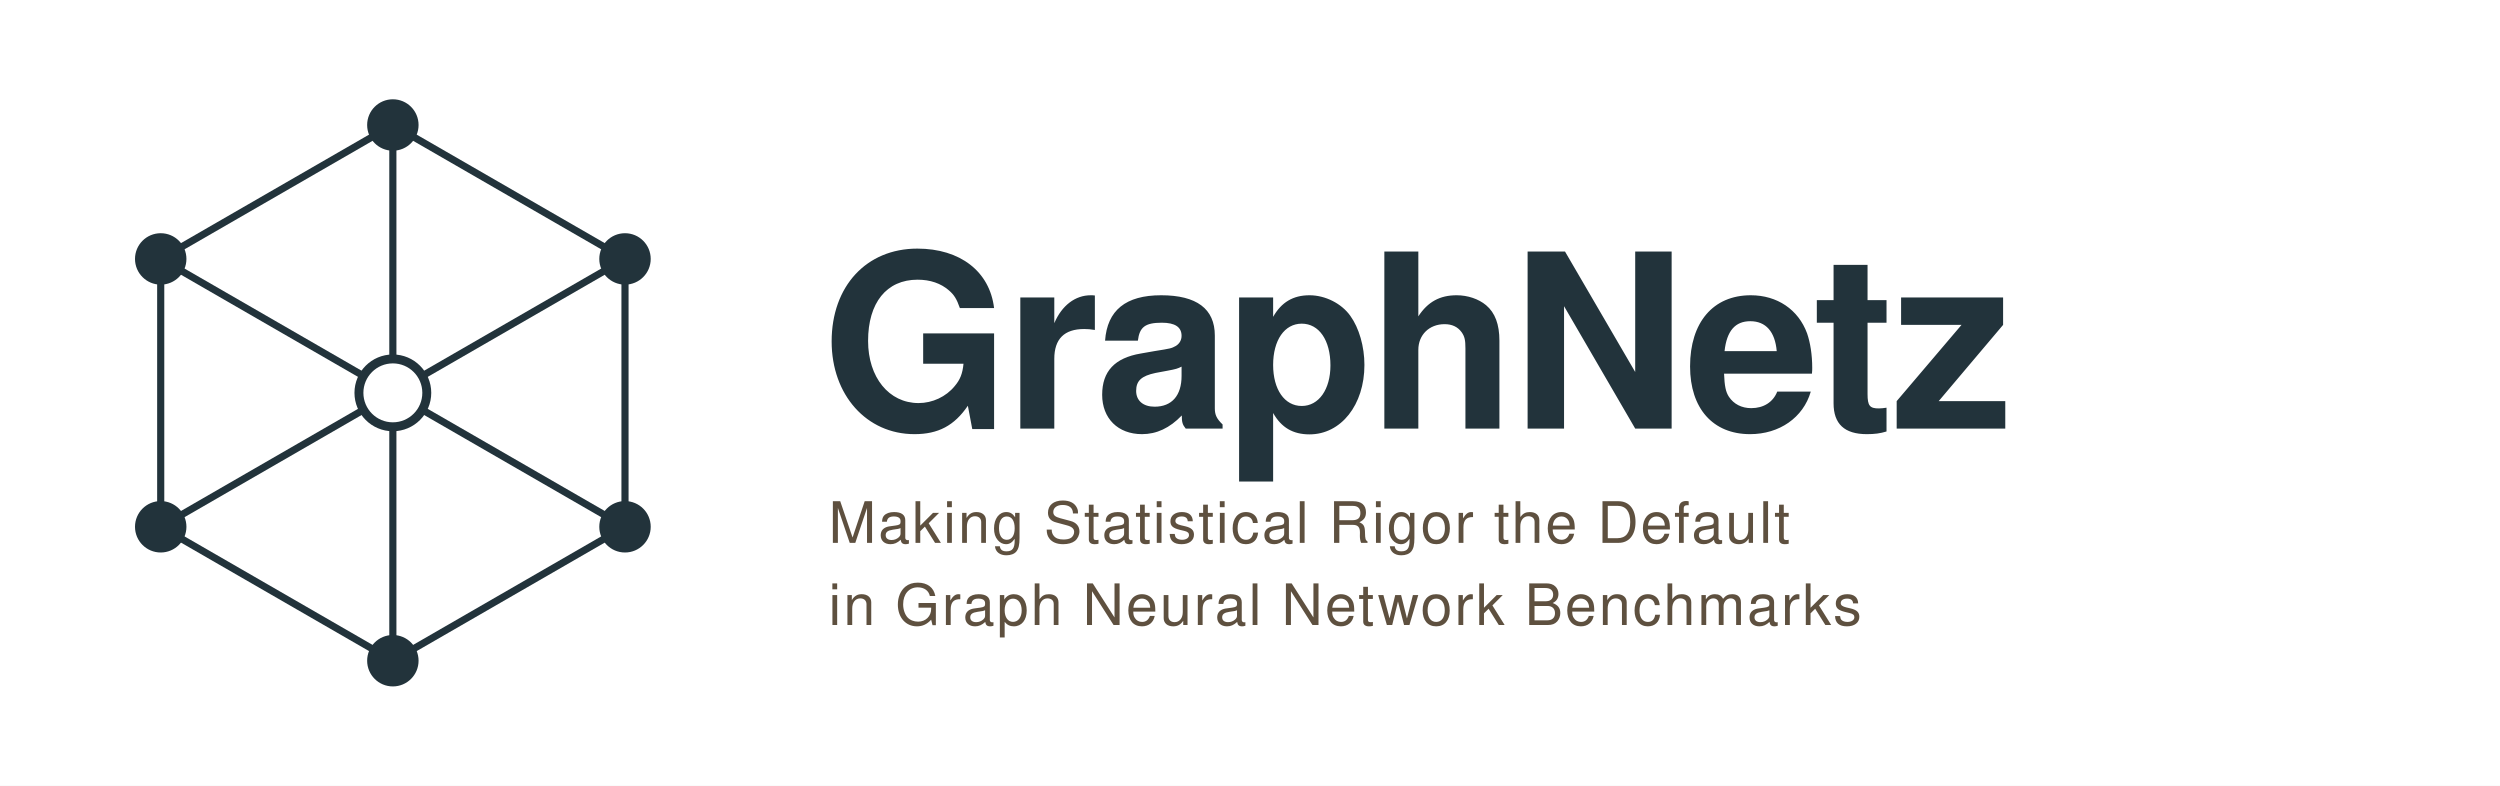
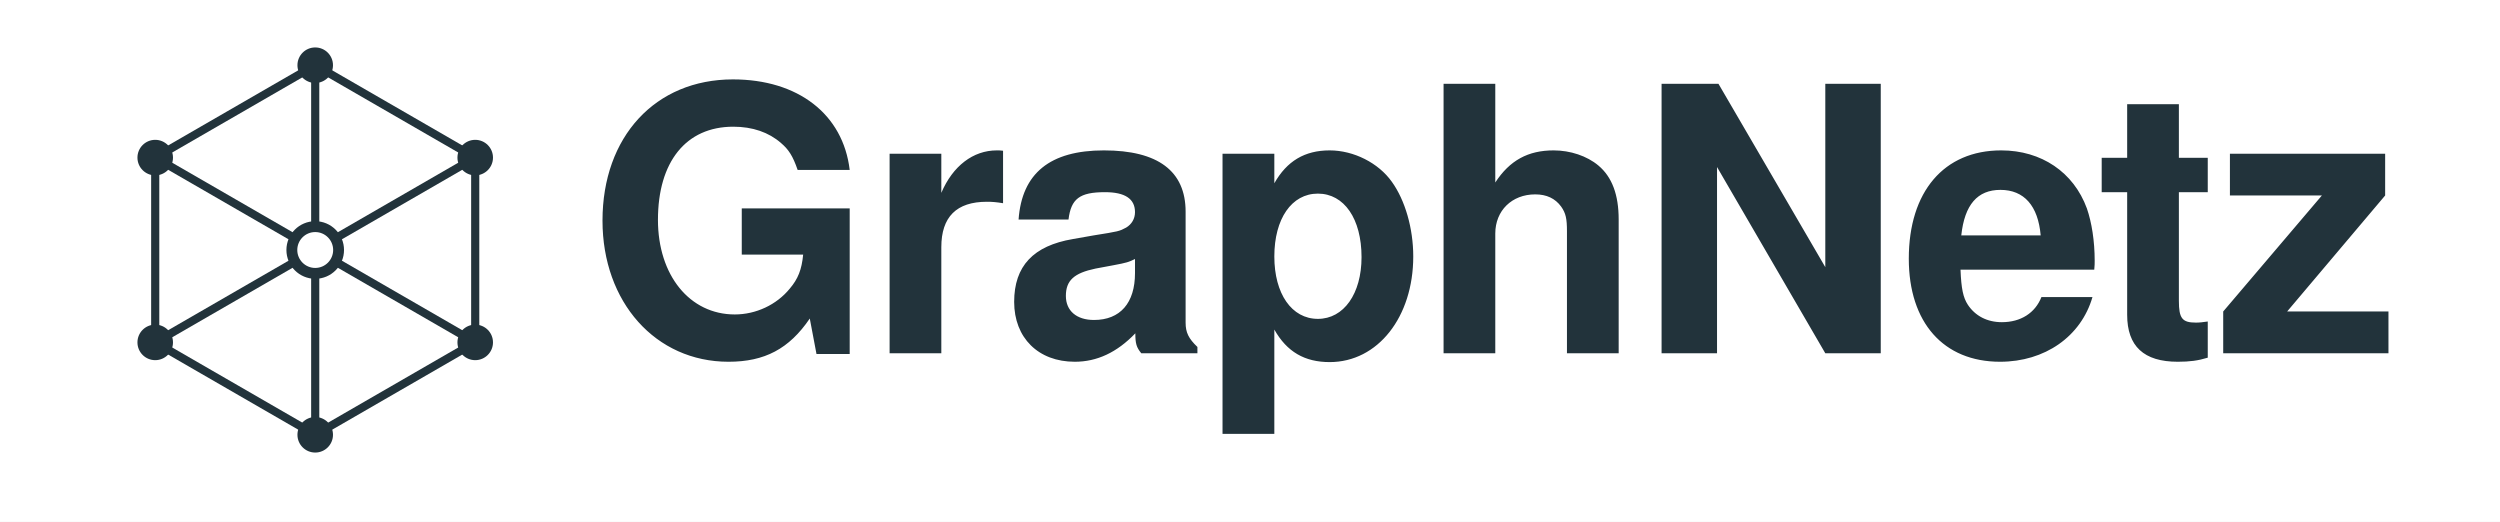
- <svg xmlns="http://www.w3.org/2000/svg" viewBox="0 0 700 220" width="700" height="220" role="img" aria-label="GraphNetz">
-   <rect x="0" y="0" width="700" height="220" fill="#FFFFFF" />
-   <g transform="translate(0,0)">
-     <g stroke="#22333B" fill="none" stroke-width="2" stroke-linecap="round" stroke-linejoin="round">
-       <line x1="110" y1="35" x2="110" y2="185" />
-       <line x1="45" y1="72.5" x2="175" y2="147.5" />
-       <line x1="45" y1="147.5" x2="175" y2="72.5" />
-       <polygon points="110,35 175,72.5 175,147.5 110,185 45,147.5 45,72.5" />
+ <svg xmlns="http://www.w3.org/2000/svg" viewBox="0 0 460 96" width="460" height="96" role="img" aria-label="GraphNetz">
+   <rect x="0" y="0" width="460" height="96" fill="#FFFFFF" />
+   <g transform="translate(58, 46)">
+     <g stroke="#22333B" fill="none" stroke-width="1.5" stroke-linecap="round" stroke-linejoin="round">
+       <line x1="0" y1="-34" x2="0" y2="34" />
+       <line x1="-29.44" y1="-17" x2="29.44" y2="17" />
+       <line x1="-29.44" y1="17" x2="29.44" y2="-17" />
+       <polygon points="0,-34 29.44,-17 29.44,17 0,34 -29.44,17 -29.44,-17" />
    </g>
    <g fill="#22333B">
-       <circle cx="110" cy="35" r="7.2" />
-       <circle cx="175" cy="72.5" r="7.2" />
-       <circle cx="175" cy="147.5" r="7.2" />
-       <circle cx="110" cy="185" r="7.2" />
-       <circle cx="45" cy="147.5" r="7.2" />
-       <circle cx="45" cy="72.5" r="7.2" />
+       <circle cx="0" cy="-34" r="3.27" />
+       <circle cx="29.44" cy="-17" r="3.27" />
+       <circle cx="29.44" cy="17" r="3.27" />
+       <circle cx="0" cy="34" r="3.27" />
+       <circle cx="-29.44" cy="17" r="3.27" />
+       <circle cx="-29.44" cy="-17" r="3.27" />
    </g>
-     <circle cx="110" cy="110" r="9.5" fill="#FFFFFF" stroke="#22333B" stroke-width="2.5" />
+     <circle cx="0" cy="0" r="4.3" fill="#FFFFFF" stroke="#22333B" stroke-width="2" />
  </g>
-   <g transform="translate(230, 0)" font-family="'Helvetica Neue', Helvetica, Arial, sans-serif">
-     <text x="0" y="120" font-size="68" font-weight="600" fill="#22333B" letter-spacing="-1.5">GraphNetz</text>
-     <text x="2" y="152" font-size="16" font-weight="400" fill="#5E503F" letter-spacing="0.6">Making Statistical Rigor the Default</text>
-     <text x="2" y="175" font-size="16" font-weight="400" fill="#5E503F" letter-spacing="0.6">in Graph Neural Network Benchmarks</text>
+   <g font-family="'Helvetica Neue', Helvetica, Arial, sans-serif">
+     <text x="108" y="65" font-size="68" font-weight="600" fill="#22333B" letter-spacing="-1.5">GraphNetz</text>
  </g>
</svg>
